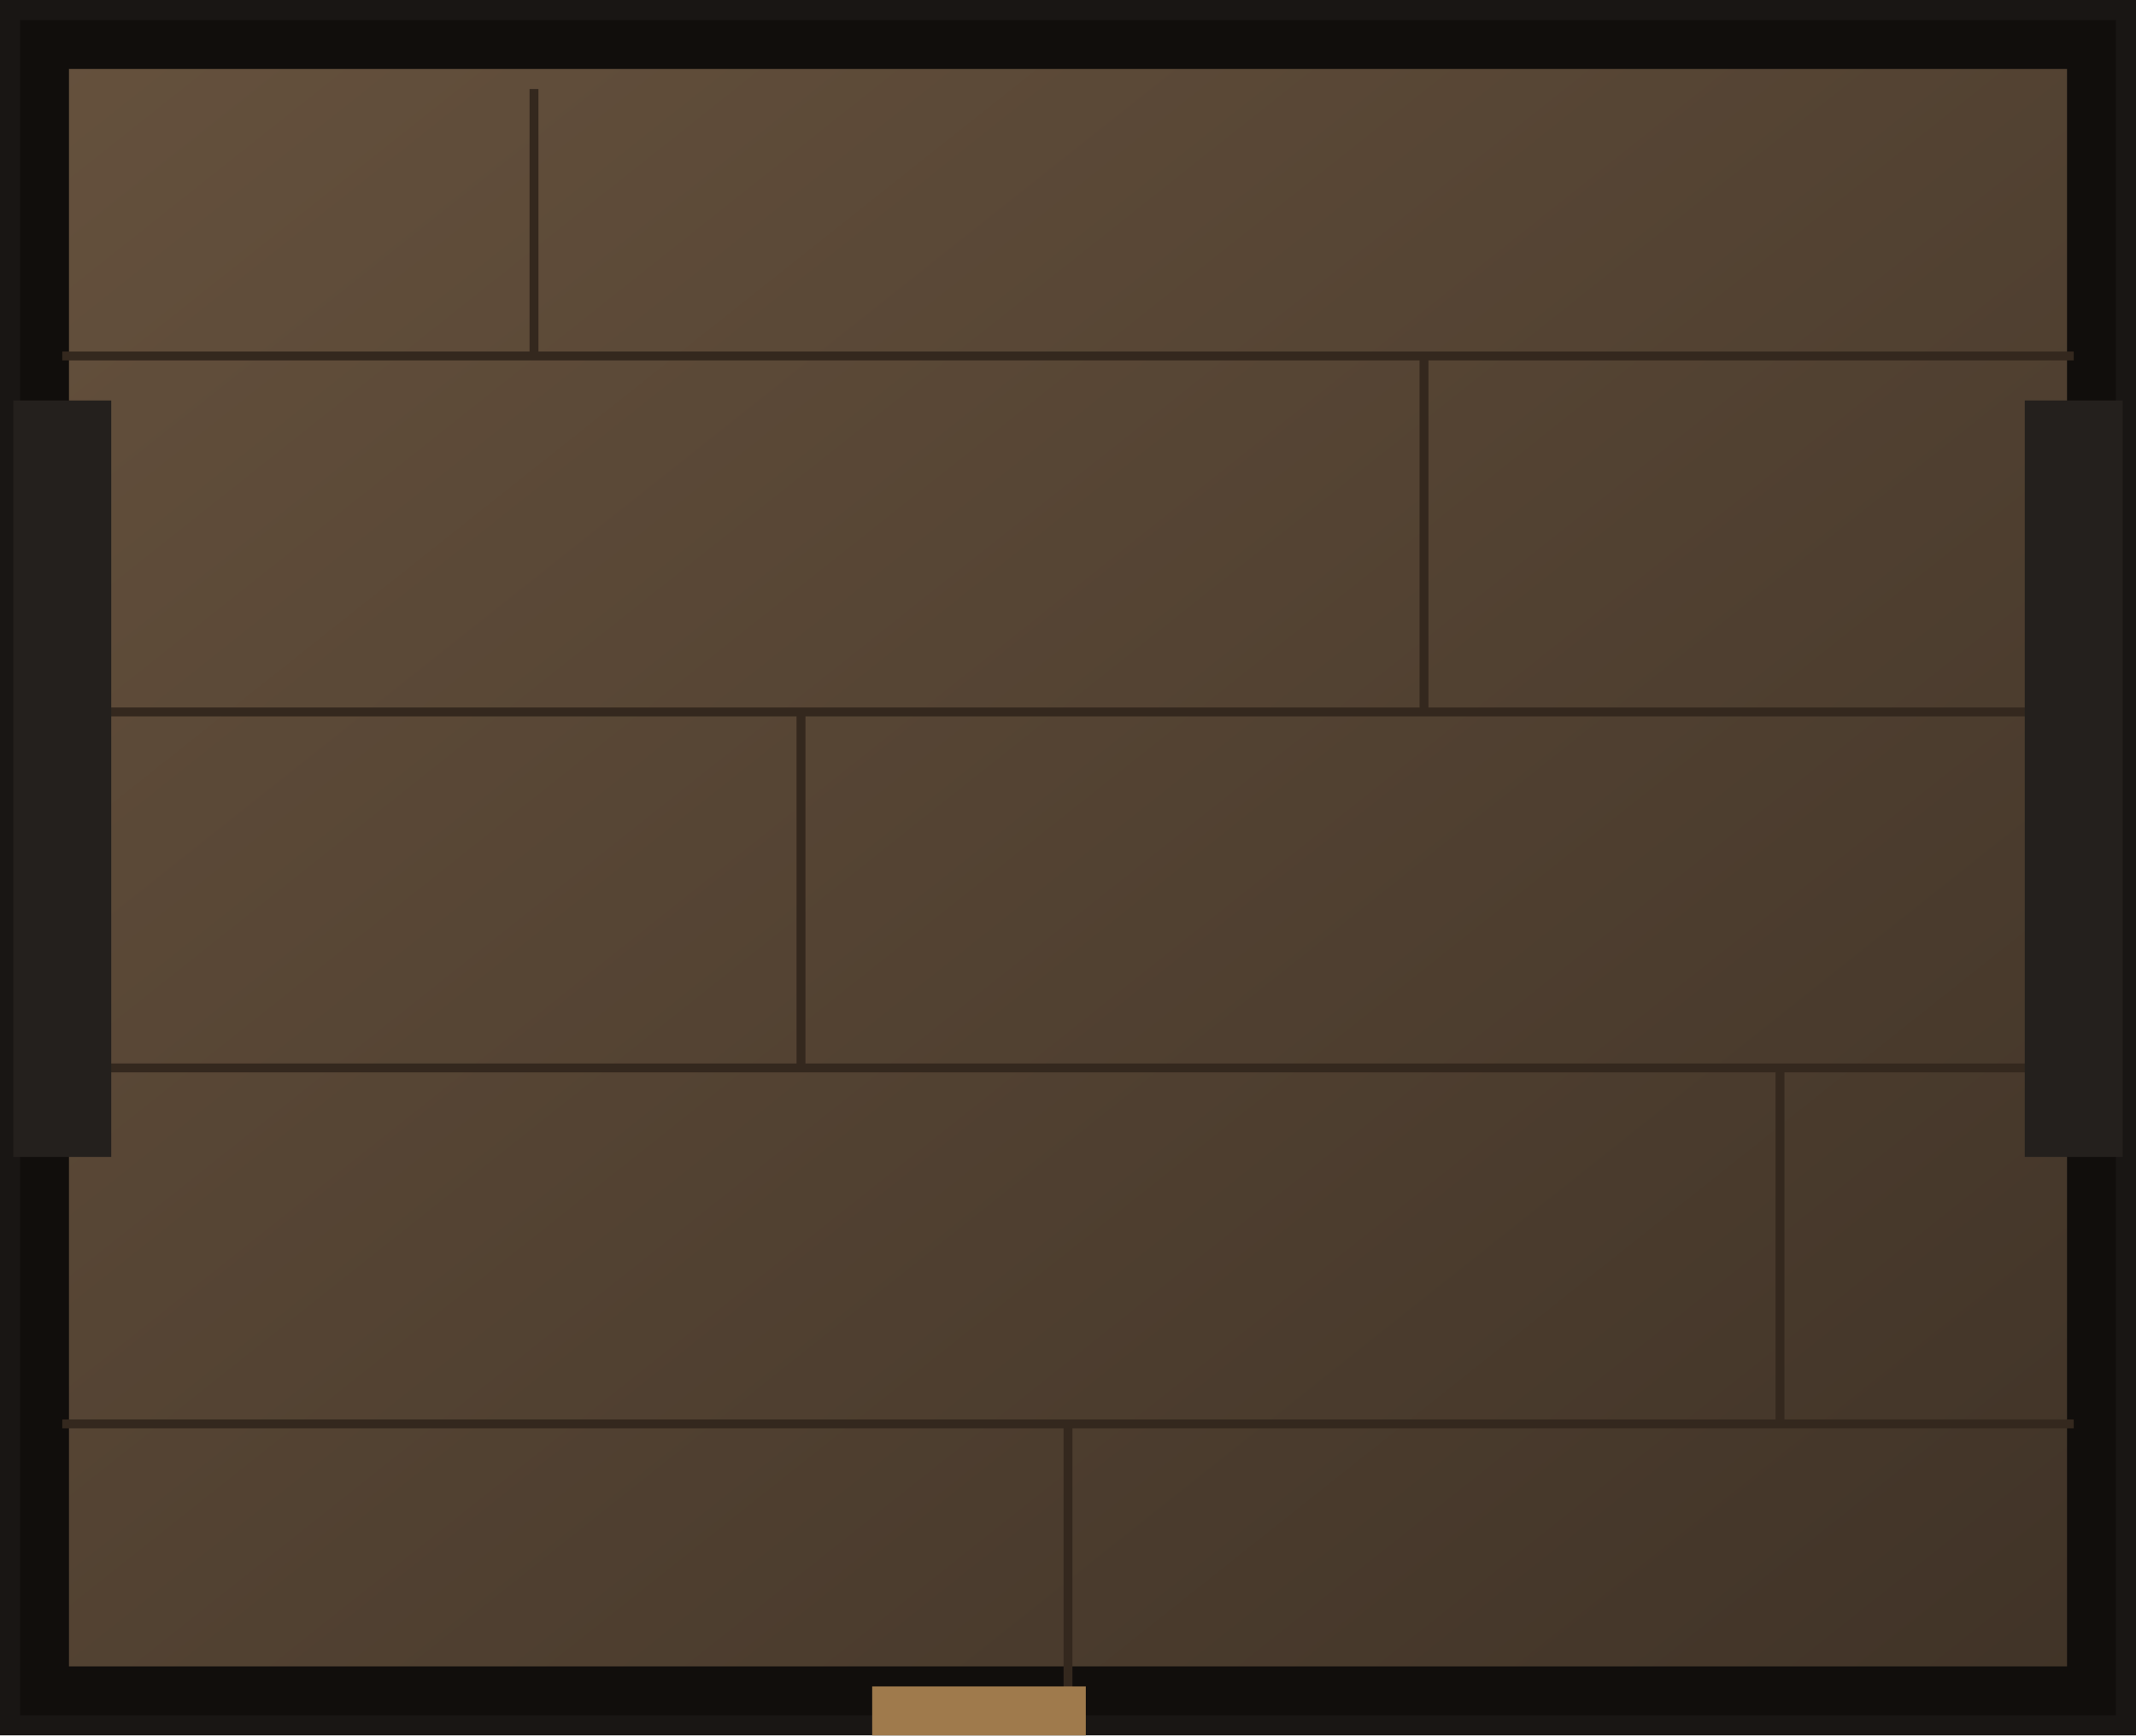
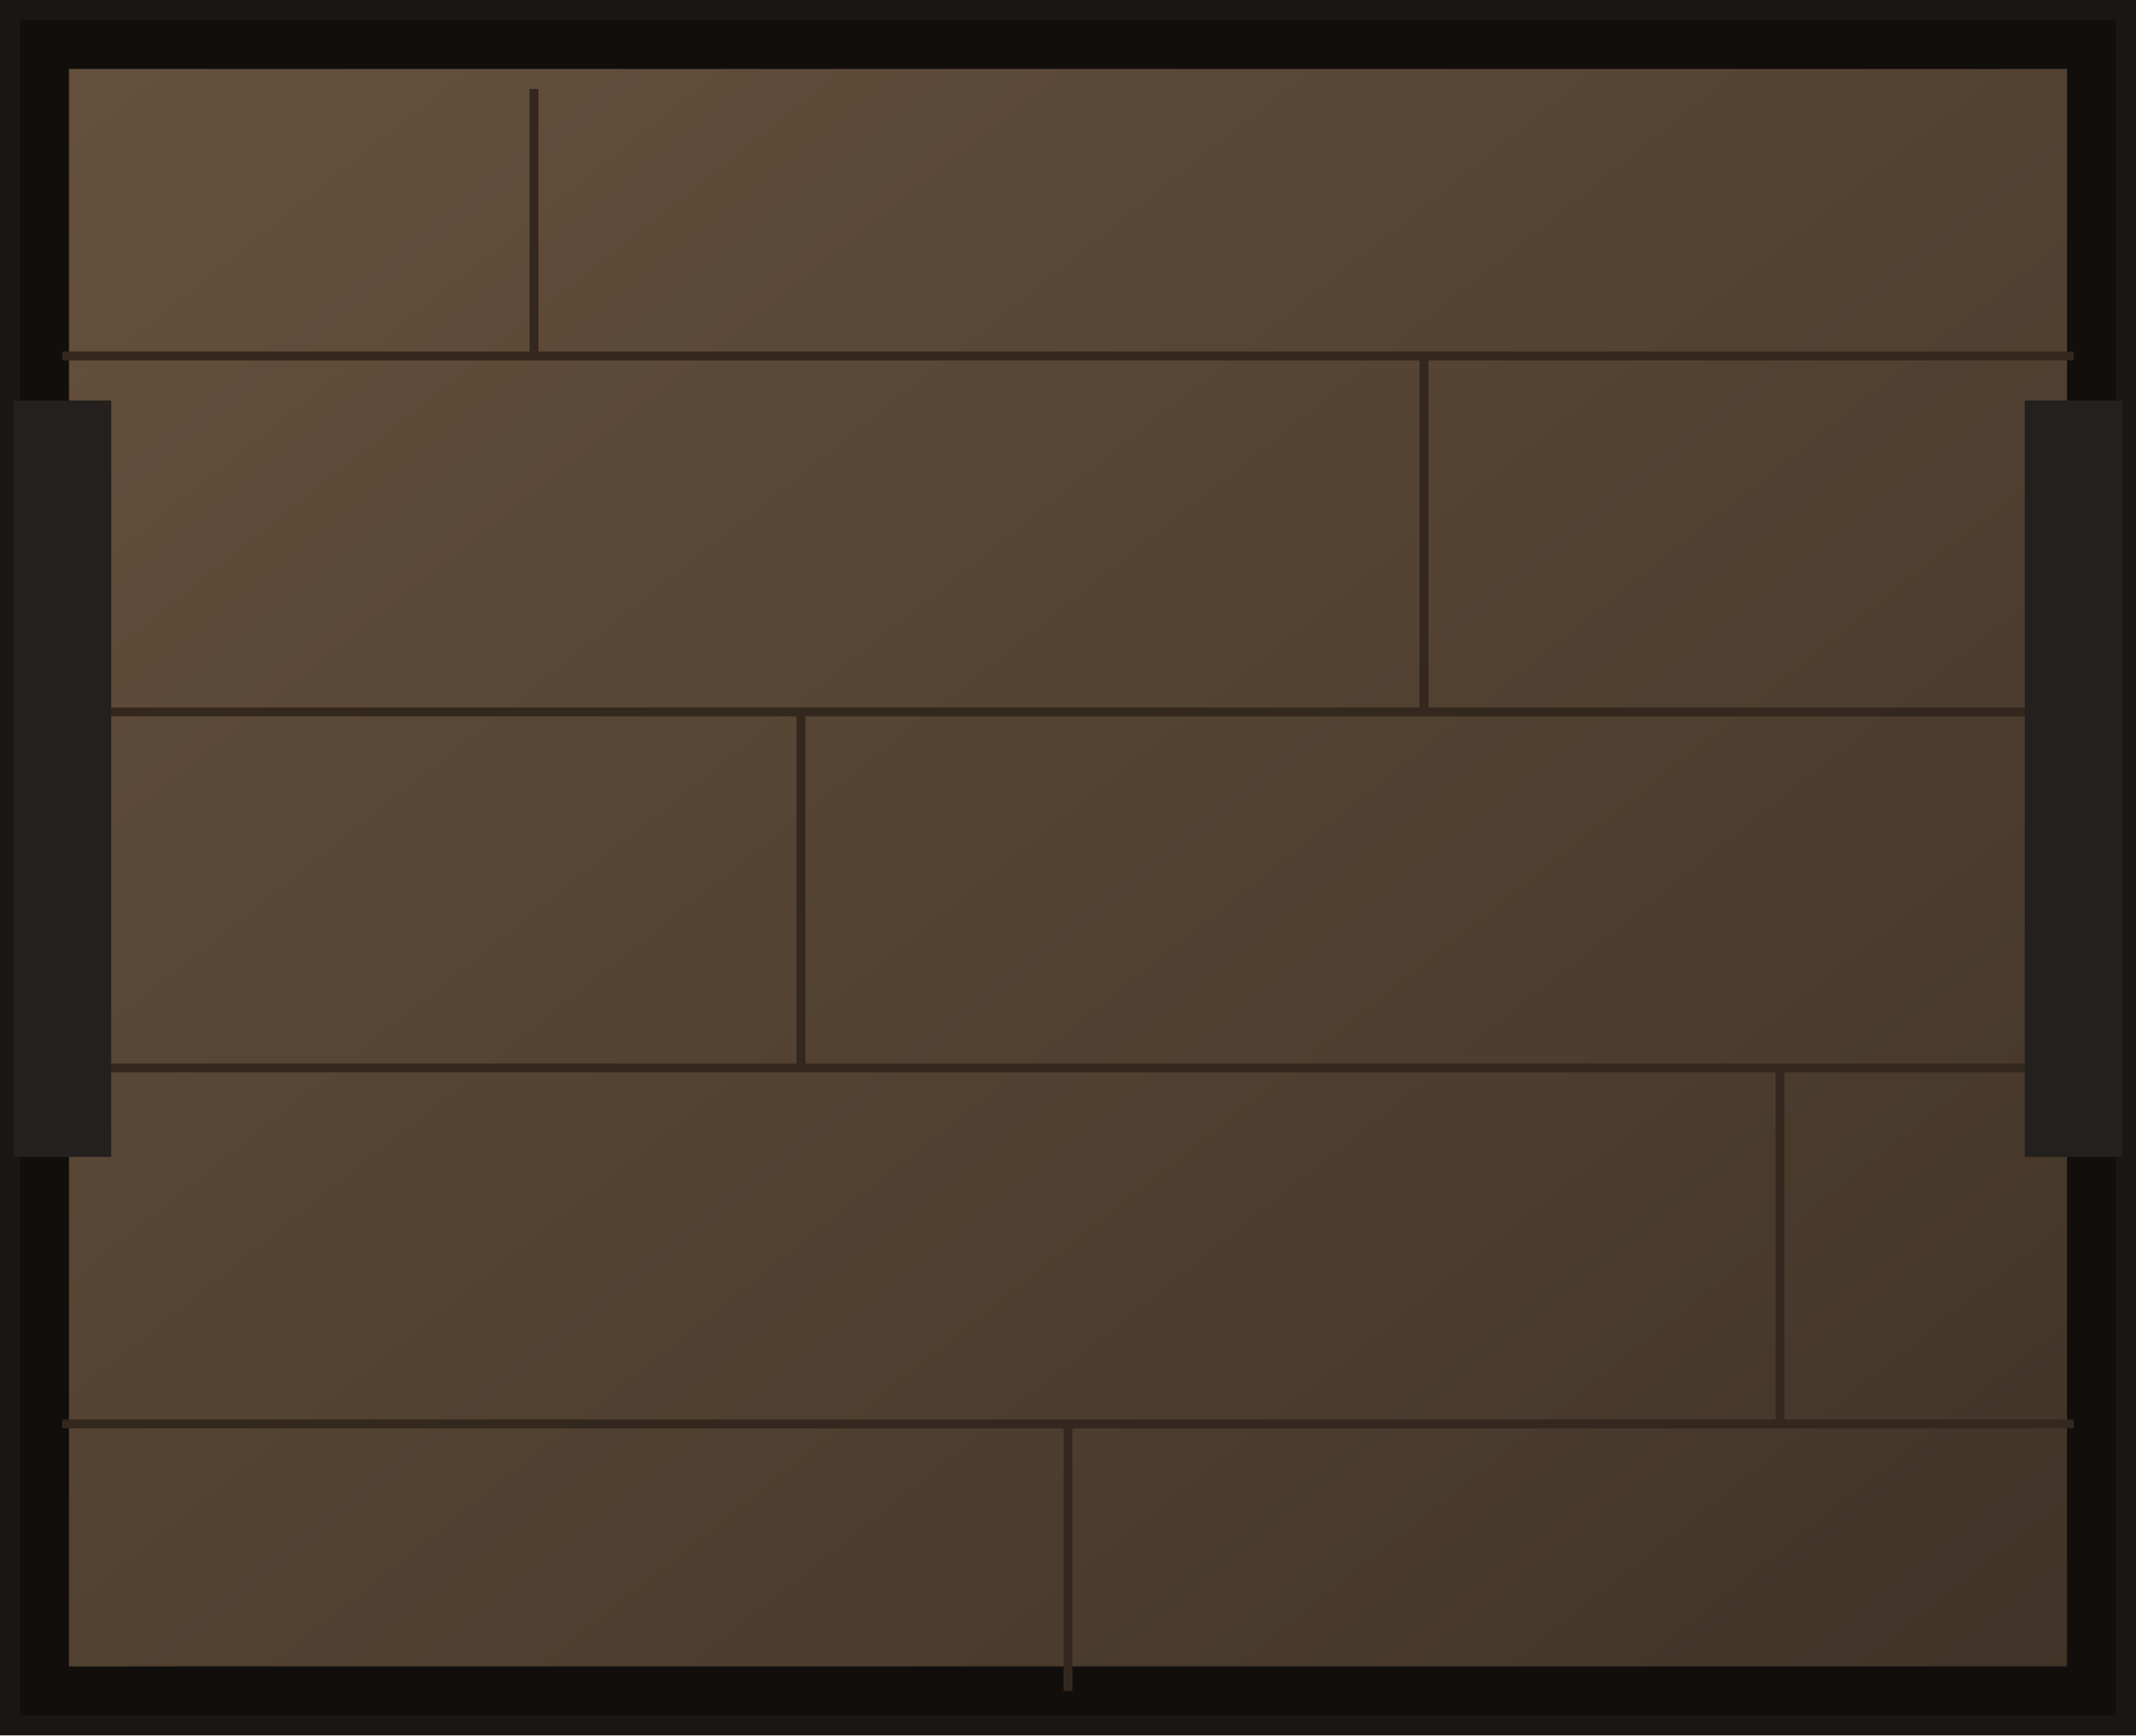
<svg xmlns="http://www.w3.org/2000/svg" viewBox="0 0 24 19.5">
  <defs>
    <linearGradient id="w" y2="1">
      <stop stop-color="#65513d" />
      <stop offset="1" stop-color="#403327" />
    </linearGradient>
  </defs>
  <rect width="24" height="19.5" fill="#191614" />
  <rect x=".5" y=".5" width="23" height="18.5" fill="url(#w)" stroke="#110e0c" stroke-width=".55" />
  <g stroke="#34281e" stroke-width=".1">
    <path d="M.7 4h22.6M.7 8h22.6M.7 12h22.6M.7 16h22.6" />
    <path d="M6 1v3M16 4v4M9 8v4M20 12v4M12 16v3" />
  </g>
-   <path d="M9.8 18.95h2.4v.55H9.8" fill="#9f7a4c" />
  <g fill="#24201d">
    <rect x=".15" y="4.5" width="1.1" height="8.5" />
    <rect x="22.75" y="4.5" width="1.1" height="8.5" />
  </g>
</svg>
